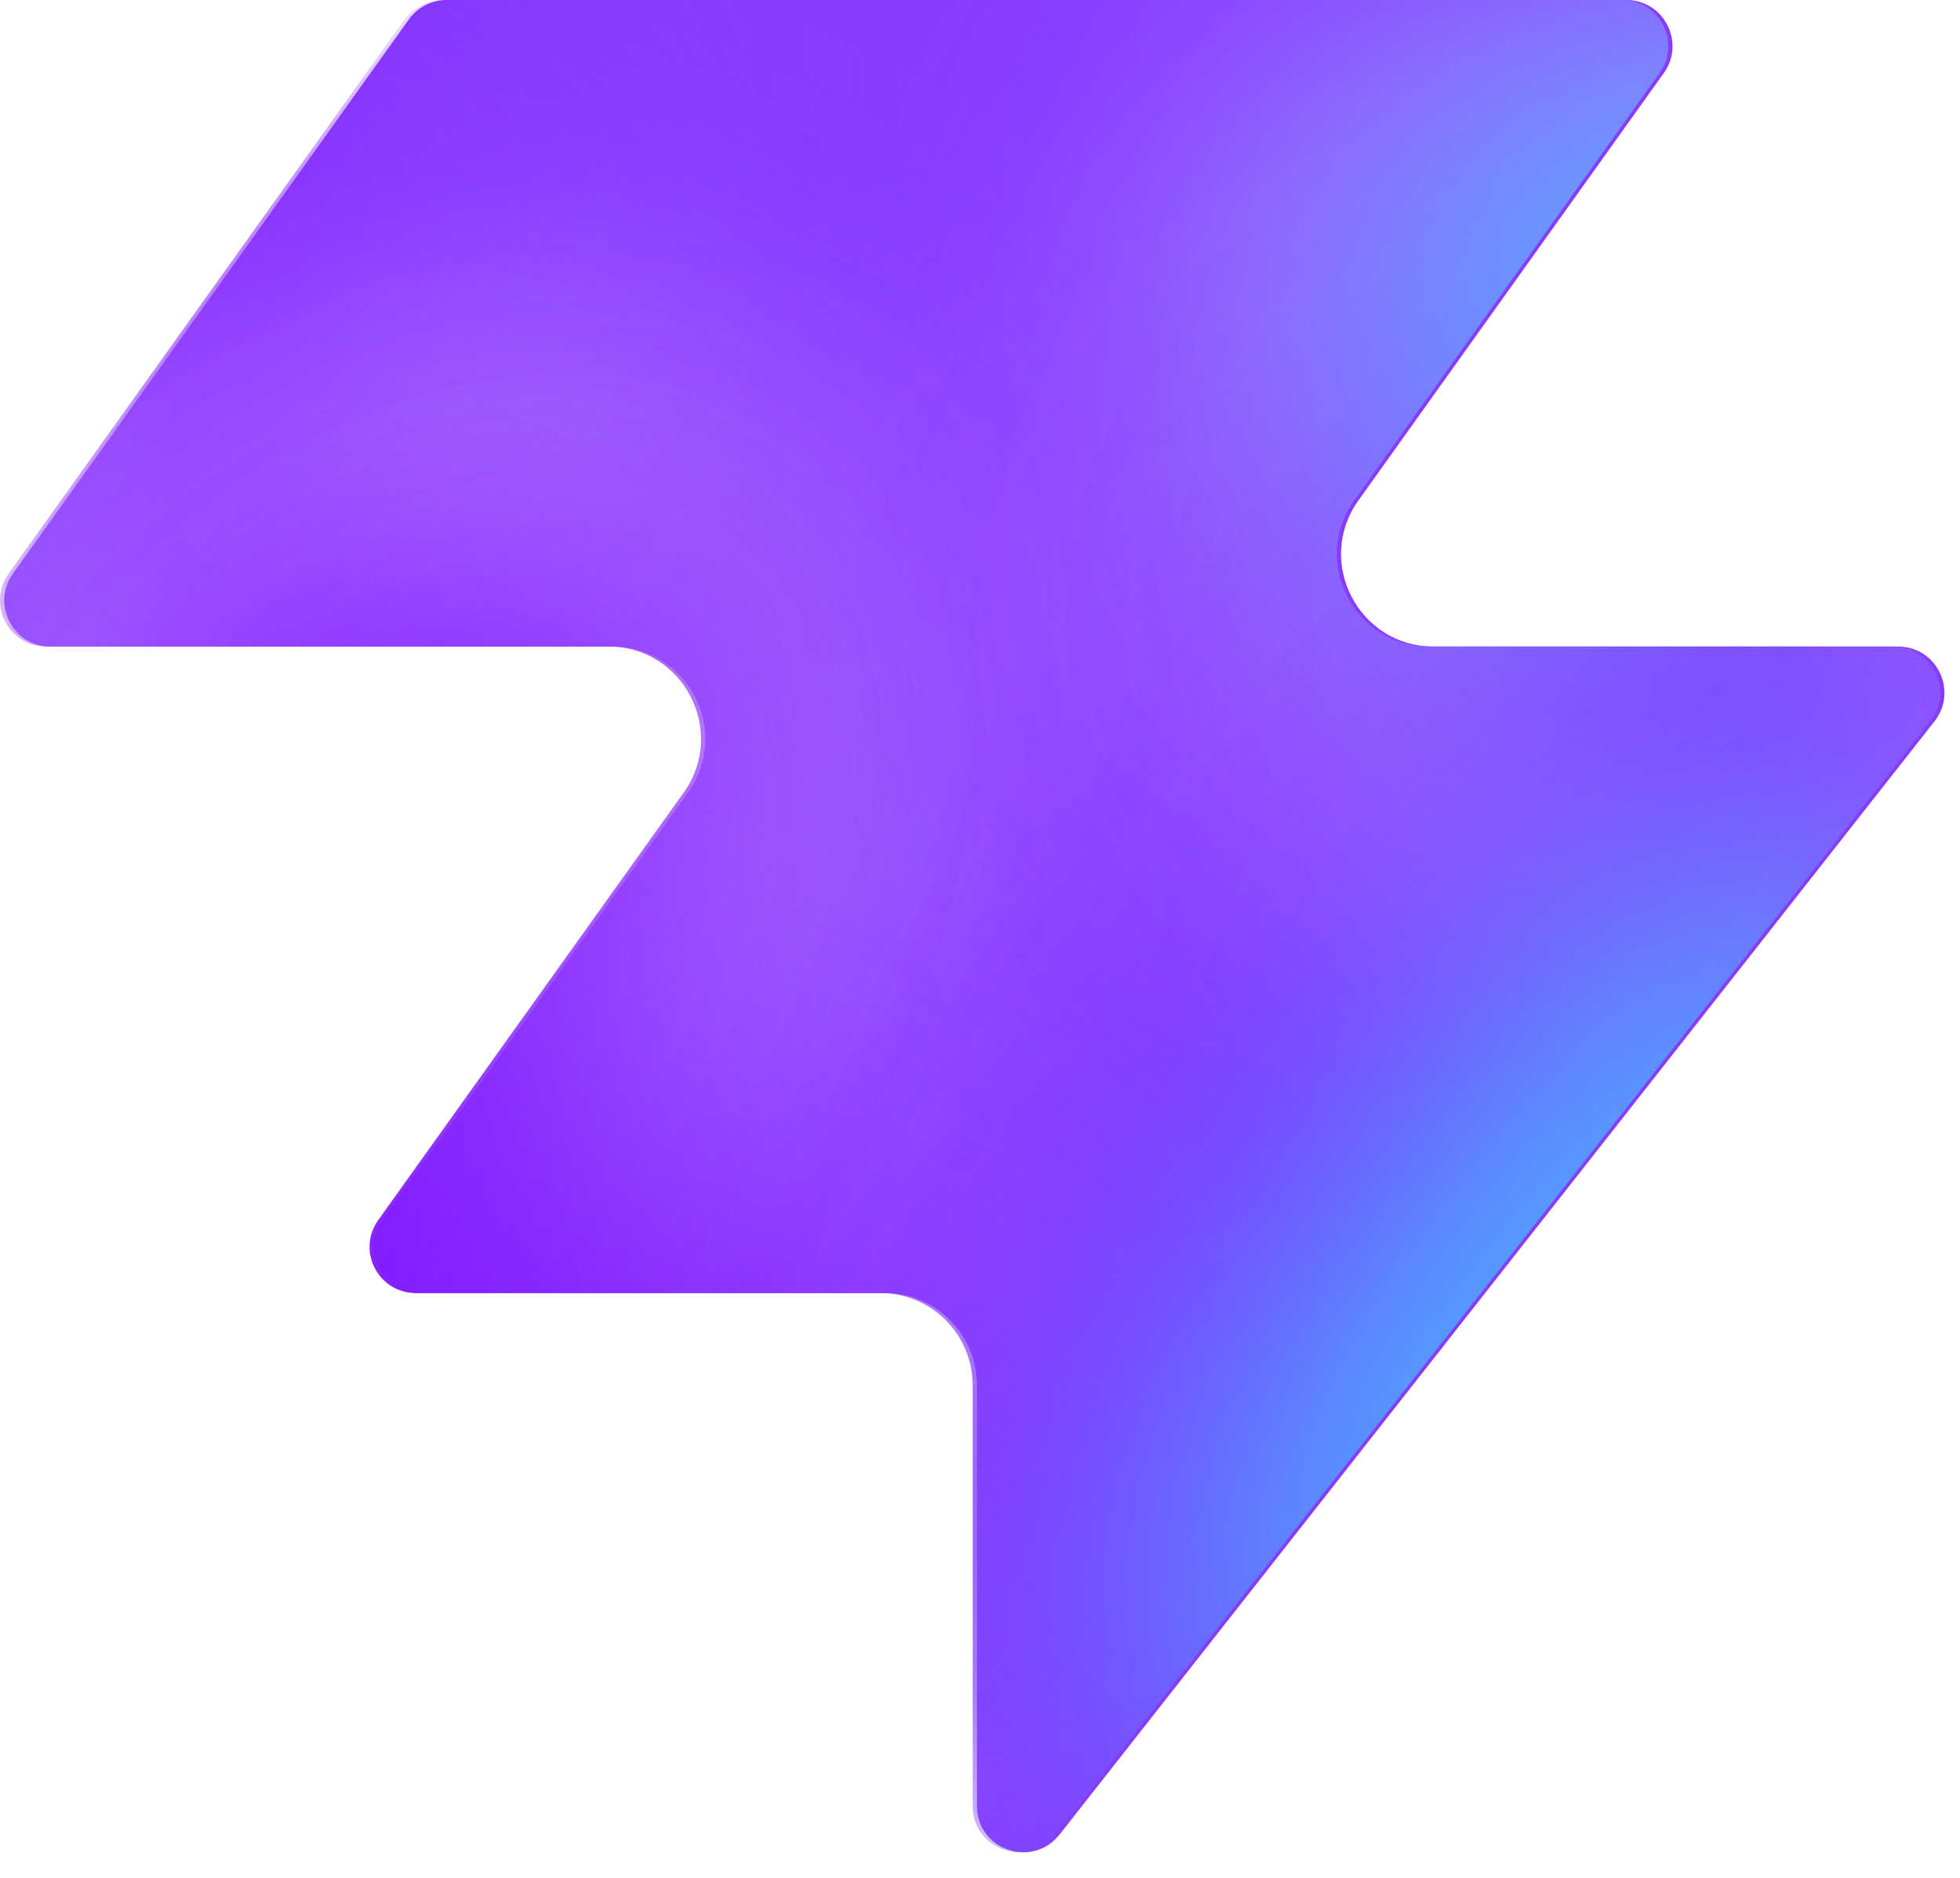
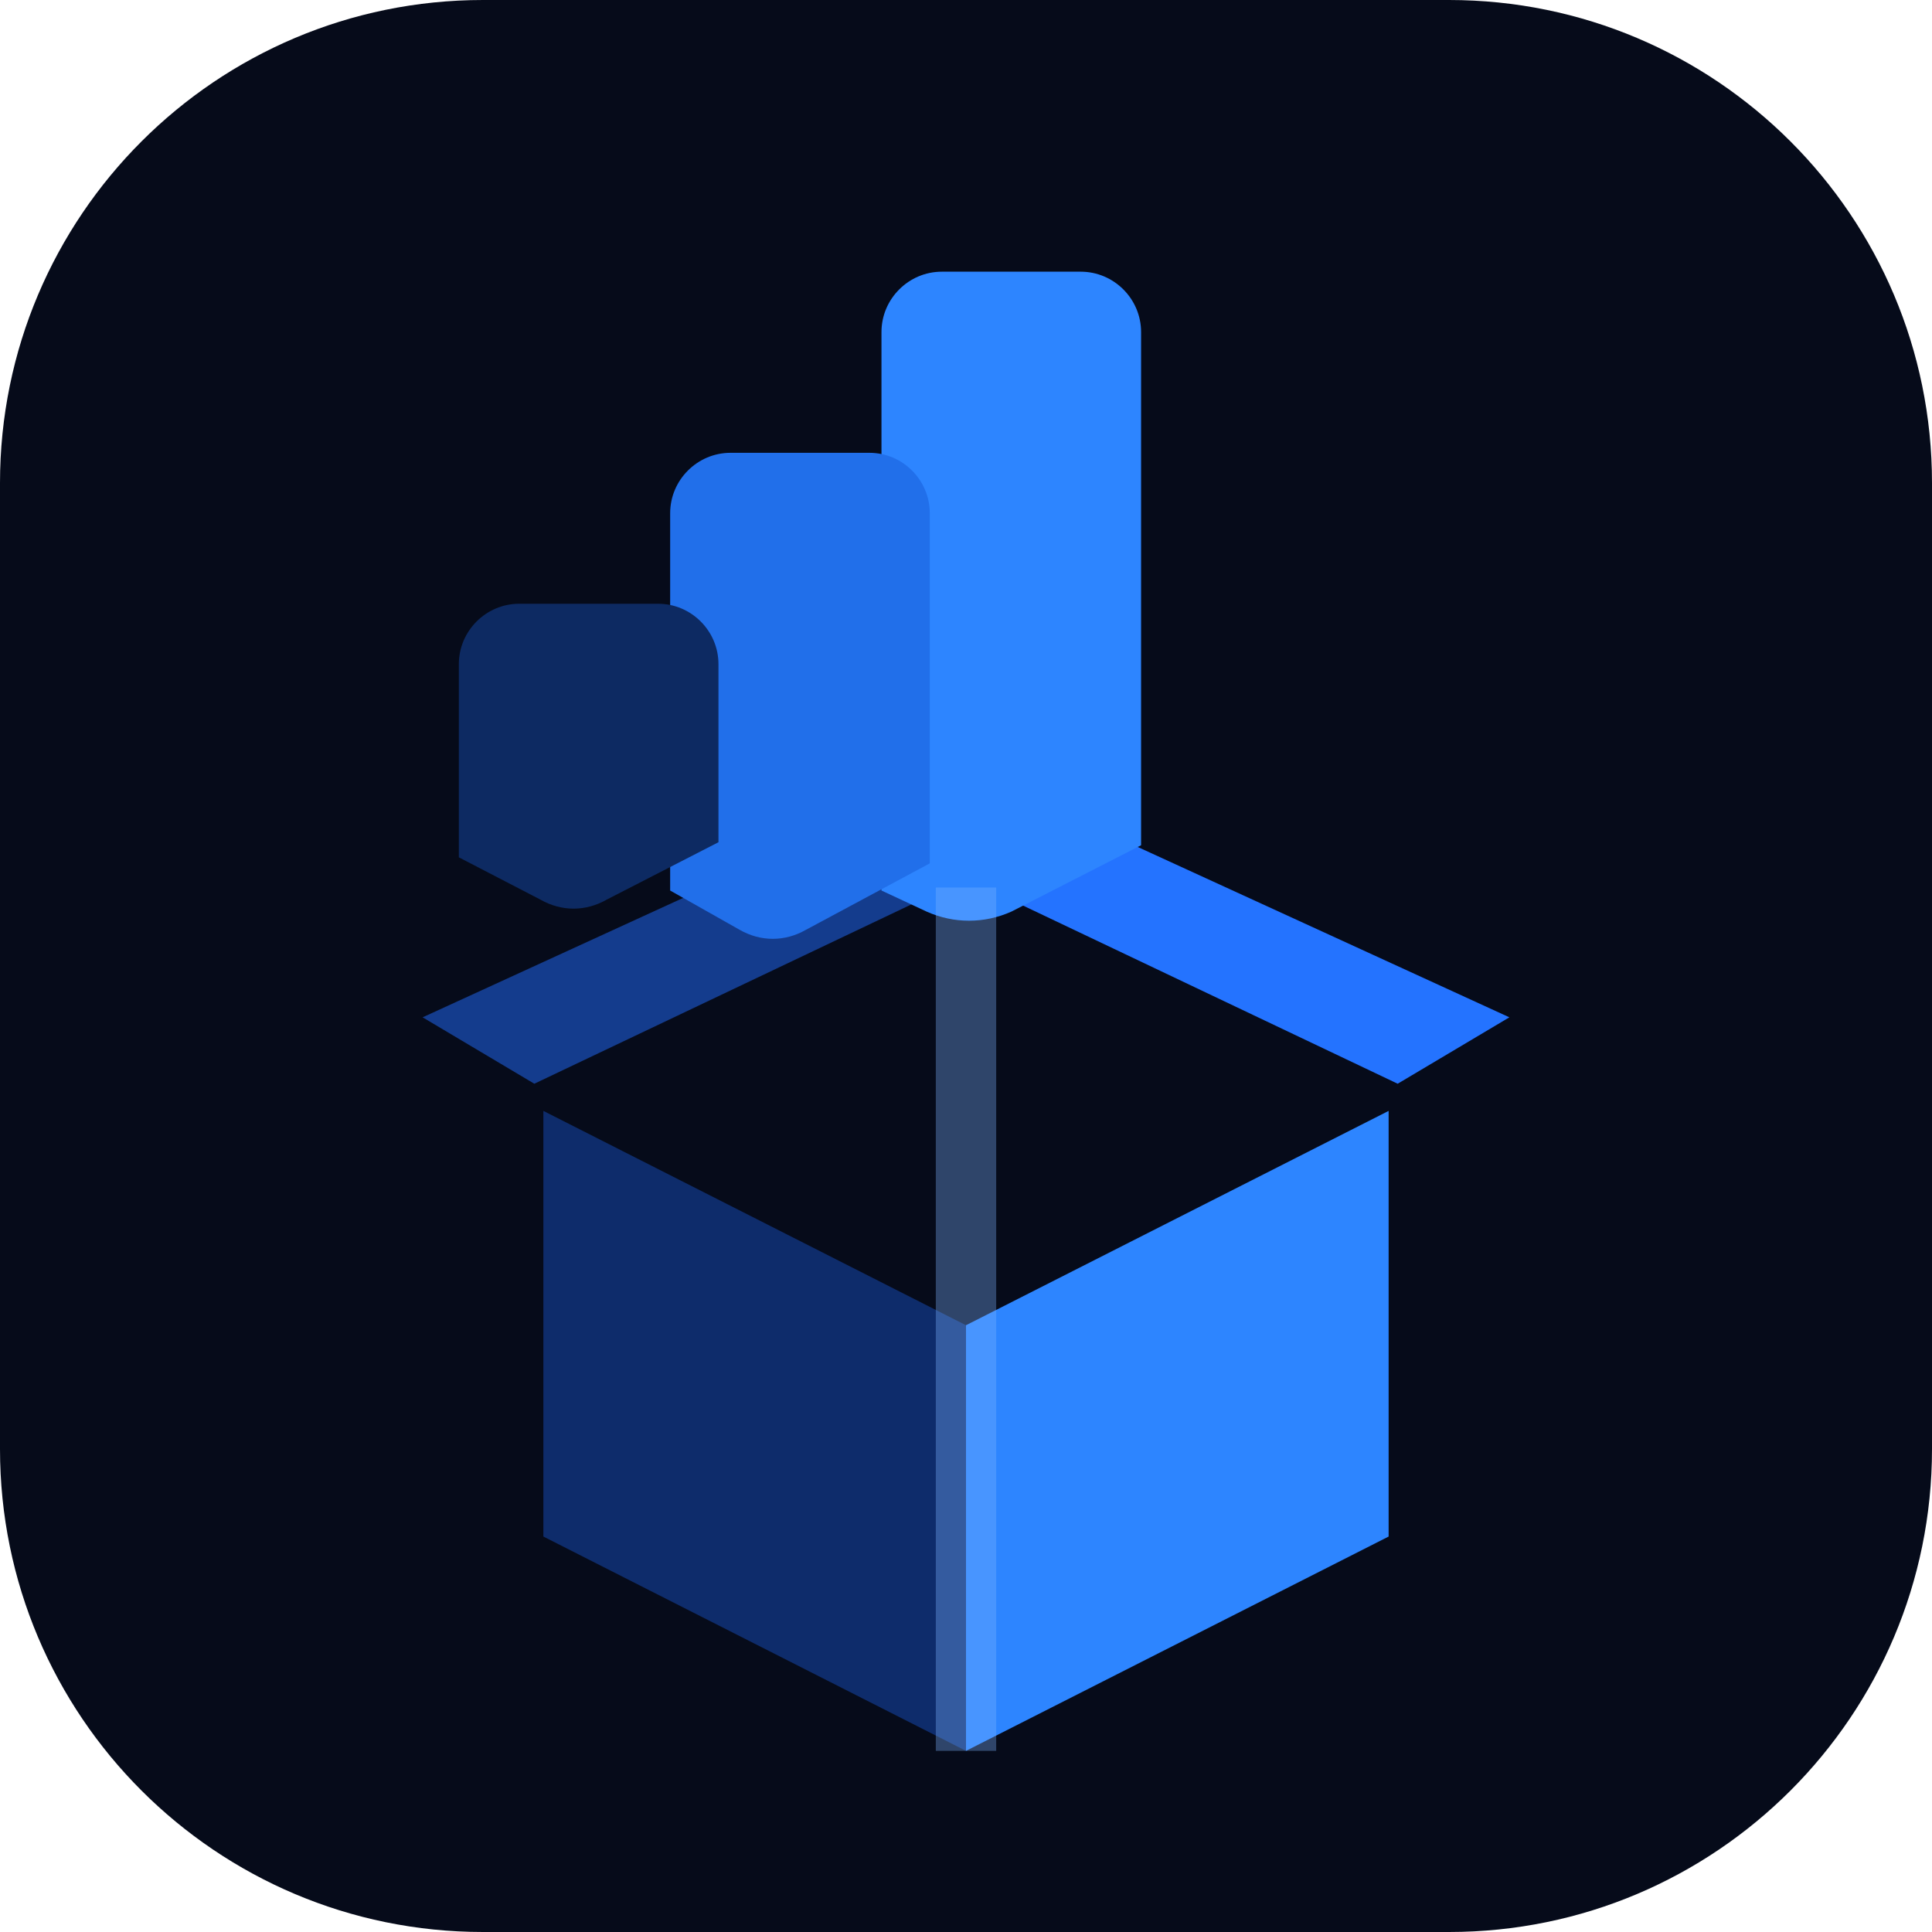
- <svg xmlns="http://www.w3.org/2000/svg" width="48" height="46" fill="none" viewBox="0 0 48 46">
-   <path fill="#863bff" d="M25.946 44.938c-.664.845-2.021.375-2.021-.698V33.937a2.26 2.26 0 0 0-2.262-2.262H10.287c-.92 0-1.456-1.04-.92-1.788l7.48-10.471c1.07-1.497 0-3.578-1.842-3.578H1.237c-.92 0-1.456-1.04-.92-1.788L10.013.474c.214-.297.556-.474.92-.474h28.894c.92 0 1.456 1.04.92 1.788l-7.48 10.471c-1.07 1.498 0 3.579 1.842 3.579h11.377c.943 0 1.473 1.088.89 1.83L25.947 44.94z" style="fill:#863bff;fill:color(display-p3 .525 .23 1);fill-opacity:1" />
-   <mask id="a" width="48" height="46" x="0" y="0" maskUnits="userSpaceOnUse" style="mask-type:alpha">
-     <path fill="#000" d="M25.842 44.938c-.664.844-2.021.375-2.021-.698V33.937a2.26 2.26 0 0 0-2.262-2.262H10.183c-.92 0-1.456-1.04-.92-1.788l7.48-10.471c1.07-1.498 0-3.579-1.842-3.579H1.133c-.92 0-1.456-1.04-.92-1.787L9.91.473c.214-.297.556-.474.92-.474h28.894c.92 0 1.456 1.04.92 1.788l-7.48 10.471c-1.07 1.498 0 3.578 1.842 3.578h11.377c.943 0 1.473 1.088.89 1.832L25.843 44.94z" style="fill:#000;fill-opacity:1" />
-   </mask>
-   <g mask="url(#a)">
-     <g filter="url(#b)">
-       <ellipse cx="5.508" cy="14.704" fill="#ede6ff" rx="5.508" ry="14.704" style="fill:#ede6ff;fill:color(display-p3 .927 .903 1);fill-opacity:1" transform="matrix(.00324 1 1 -.00324 -4.47 31.516)" />
-     </g>
-     <g filter="url(#c)">
-       <ellipse cx="10.399" cy="29.851" fill="#ede6ff" rx="10.399" ry="29.851" style="fill:#ede6ff;fill:color(display-p3 .927 .903 1);fill-opacity:1" transform="matrix(.00324 1 1 -.00324 -39.328 7.883)" />
-     </g>
-     <g filter="url(#d)">
-       <ellipse cx="5.508" cy="30.487" fill="#7e14ff" rx="5.508" ry="30.487" style="fill:#7e14ff;fill:color(display-p3 .492 .077 1);fill-opacity:1" transform="rotate(89.814 -25.913 -14.639)scale(1 -1)" />
-     </g>
-     <g filter="url(#e)">
-       <ellipse cx="5.508" cy="30.599" fill="#7e14ff" rx="5.508" ry="30.599" style="fill:#7e14ff;fill:color(display-p3 .492 .077 1);fill-opacity:1" transform="rotate(89.814 -32.644 -3.334)scale(1 -1)" />
-     </g>
-     <g filter="url(#f)">
-       <ellipse cx="5.508" cy="30.599" fill="#7e14ff" rx="5.508" ry="30.599" style="fill:#7e14ff;fill:color(display-p3 .492 .077 1);fill-opacity:1" transform="matrix(.00324 1 1 -.00324 -34.34 30.47)" />
-     </g>
-     <g filter="url(#g)">
-       <ellipse cx="14.072" cy="22.078" fill="#ede6ff" rx="14.072" ry="22.078" style="fill:#ede6ff;fill:color(display-p3 .927 .903 1);fill-opacity:1" transform="rotate(93.35 24.506 48.493)scale(-1 1)" />
-     </g>
-     <g filter="url(#h)">
-       <ellipse cx="3.47" cy="21.501" fill="#7e14ff" rx="3.47" ry="21.501" style="fill:#7e14ff;fill:color(display-p3 .492 .077 1);fill-opacity:1" transform="rotate(89.009 28.708 47.59)scale(-1 1)" />
-     </g>
-     <g filter="url(#i)">
-       <ellipse cx="3.47" cy="21.501" fill="#7e14ff" rx="3.47" ry="21.501" style="fill:#7e14ff;fill:color(display-p3 .492 .077 1);fill-opacity:1" transform="rotate(89.009 28.708 47.59)scale(-1 1)" />
-     </g>
-     <g filter="url(#j)">
-       <ellipse cx=".387" cy="8.972" fill="#7e14ff" rx="4.407" ry="29.108" style="fill:#7e14ff;fill:color(display-p3 .492 .077 1);fill-opacity:1" transform="rotate(39.51 .387 8.972)" />
-     </g>
-     <g filter="url(#k)">
-       <ellipse cx="47.523" cy="-6.092" fill="#7e14ff" rx="4.407" ry="29.108" style="fill:#7e14ff;fill:color(display-p3 .492 .077 1);fill-opacity:1" transform="rotate(37.892 47.523 -6.092)" />
-     </g>
-     <g filter="url(#l)">
-       <ellipse cx="41.412" cy="6.333" fill="#47bfff" rx="5.971" ry="9.665" style="fill:#47bfff;fill:color(display-p3 .28 .748 1);fill-opacity:1" transform="rotate(37.892 41.412 6.333)" />
-     </g>
-     <g filter="url(#m)">
-       <ellipse cx="-1.879" cy="38.332" fill="#7e14ff" rx="4.407" ry="29.108" style="fill:#7e14ff;fill:color(display-p3 .492 .077 1);fill-opacity:1" transform="rotate(37.892 -1.88 38.332)" />
-     </g>
-     <g filter="url(#n)">
-       <ellipse cx="-1.879" cy="38.332" fill="#7e14ff" rx="4.407" ry="29.108" style="fill:#7e14ff;fill:color(display-p3 .492 .077 1);fill-opacity:1" transform="rotate(37.892 -1.88 38.332)" />
-     </g>
-     <g filter="url(#o)">
-       <ellipse cx="35.651" cy="29.907" fill="#7e14ff" rx="4.407" ry="29.108" style="fill:#7e14ff;fill:color(display-p3 .492 .077 1);fill-opacity:1" transform="rotate(37.892 35.651 29.907)" />
-     </g>
-     <g filter="url(#p)">
-       <ellipse cx="38.418" cy="32.4" fill="#47bfff" rx="5.971" ry="15.297" style="fill:#47bfff;fill:color(display-p3 .28 .748 1);fill-opacity:1" transform="rotate(37.892 38.418 32.4)" />
-     </g>
-   </g>
-   <defs>
-     <filter id="b" width="60.045" height="41.654" x="-19.77" y="16.149" color-interpolation-filters="sRGB" filterUnits="userSpaceOnUse">
-       <feFlood flood-opacity="0" result="BackgroundImageFix" />
-       <feBlend in="SourceGraphic" in2="BackgroundImageFix" result="shape" />
-       <feGaussianBlur result="effect1_foregroundBlur_2002_17158" stdDeviation="7.659" />
-     </filter>
-     <filter id="c" width="90.34" height="51.437" x="-54.613" y="-7.533" color-interpolation-filters="sRGB" filterUnits="userSpaceOnUse">
-       <feFlood flood-opacity="0" result="BackgroundImageFix" />
-       <feBlend in="SourceGraphic" in2="BackgroundImageFix" result="shape" />
-       <feGaussianBlur result="effect1_foregroundBlur_2002_17158" stdDeviation="7.659" />
-     </filter>
-     <filter id="d" width="79.355" height="29.4" x="-49.64" y="2.03" color-interpolation-filters="sRGB" filterUnits="userSpaceOnUse">
-       <feFlood flood-opacity="0" result="BackgroundImageFix" />
-       <feBlend in="SourceGraphic" in2="BackgroundImageFix" result="shape" />
-       <feGaussianBlur result="effect1_foregroundBlur_2002_17158" stdDeviation="4.596" />
-     </filter>
-     <filter id="e" width="79.579" height="29.4" x="-45.045" y="20.029" color-interpolation-filters="sRGB" filterUnits="userSpaceOnUse">
-       <feFlood flood-opacity="0" result="BackgroundImageFix" />
-       <feBlend in="SourceGraphic" in2="BackgroundImageFix" result="shape" />
-       <feGaussianBlur result="effect1_foregroundBlur_2002_17158" stdDeviation="4.596" />
-     </filter>
-     <filter id="f" width="79.579" height="29.4" x="-43.513" y="21.178" color-interpolation-filters="sRGB" filterUnits="userSpaceOnUse">
-       <feFlood flood-opacity="0" result="BackgroundImageFix" />
-       <feBlend in="SourceGraphic" in2="BackgroundImageFix" result="shape" />
-       <feGaussianBlur result="effect1_foregroundBlur_2002_17158" stdDeviation="4.596" />
-     </filter>
-     <filter id="g" width="74.749" height="58.852" x="15.756" y="-17.901" color-interpolation-filters="sRGB" filterUnits="userSpaceOnUse">
-       <feFlood flood-opacity="0" result="BackgroundImageFix" />
-       <feBlend in="SourceGraphic" in2="BackgroundImageFix" result="shape" />
-       <feGaussianBlur result="effect1_foregroundBlur_2002_17158" stdDeviation="7.659" />
-     </filter>
-     <filter id="h" width="61.377" height="25.362" x="23.548" y="2.284" color-interpolation-filters="sRGB" filterUnits="userSpaceOnUse">
-       <feFlood flood-opacity="0" result="BackgroundImageFix" />
-       <feBlend in="SourceGraphic" in2="BackgroundImageFix" result="shape" />
-       <feGaussianBlur result="effect1_foregroundBlur_2002_17158" stdDeviation="4.596" />
-     </filter>
-     <filter id="i" width="61.377" height="25.362" x="23.548" y="2.284" color-interpolation-filters="sRGB" filterUnits="userSpaceOnUse">
-       <feFlood flood-opacity="0" result="BackgroundImageFix" />
-       <feBlend in="SourceGraphic" in2="BackgroundImageFix" result="shape" />
-       <feGaussianBlur result="effect1_foregroundBlur_2002_17158" stdDeviation="4.596" />
-     </filter>
-     <filter id="j" width="56.045" height="63.649" x="-27.636" y="-22.853" color-interpolation-filters="sRGB" filterUnits="userSpaceOnUse">
-       <feFlood flood-opacity="0" result="BackgroundImageFix" />
-       <feBlend in="SourceGraphic" in2="BackgroundImageFix" result="shape" />
-       <feGaussianBlur result="effect1_foregroundBlur_2002_17158" stdDeviation="4.596" />
-     </filter>
-     <filter id="k" width="54.814" height="64.646" x="20.116" y="-38.415" color-interpolation-filters="sRGB" filterUnits="userSpaceOnUse">
-       <feFlood flood-opacity="0" result="BackgroundImageFix" />
-       <feBlend in="SourceGraphic" in2="BackgroundImageFix" result="shape" />
-       <feGaussianBlur result="effect1_foregroundBlur_2002_17158" stdDeviation="4.596" />
-     </filter>
-     <filter id="l" width="33.541" height="35.313" x="24.641" y="-11.323" color-interpolation-filters="sRGB" filterUnits="userSpaceOnUse">
-       <feFlood flood-opacity="0" result="BackgroundImageFix" />
-       <feBlend in="SourceGraphic" in2="BackgroundImageFix" result="shape" />
-       <feGaussianBlur result="effect1_foregroundBlur_2002_17158" stdDeviation="4.596" />
-     </filter>
-     <filter id="m" width="54.814" height="64.646" x="-29.286" y="6.009" color-interpolation-filters="sRGB" filterUnits="userSpaceOnUse">
-       <feFlood flood-opacity="0" result="BackgroundImageFix" />
-       <feBlend in="SourceGraphic" in2="BackgroundImageFix" result="shape" />
-       <feGaussianBlur result="effect1_foregroundBlur_2002_17158" stdDeviation="4.596" />
-     </filter>
-     <filter id="n" width="54.814" height="64.646" x="-29.286" y="6.009" color-interpolation-filters="sRGB" filterUnits="userSpaceOnUse">
-       <feFlood flood-opacity="0" result="BackgroundImageFix" />
-       <feBlend in="SourceGraphic" in2="BackgroundImageFix" result="shape" />
-       <feGaussianBlur result="effect1_foregroundBlur_2002_17158" stdDeviation="4.596" />
-     </filter>
-     <filter id="o" width="54.814" height="64.646" x="8.244" y="-2.416" color-interpolation-filters="sRGB" filterUnits="userSpaceOnUse">
-       <feFlood flood-opacity="0" result="BackgroundImageFix" />
-       <feBlend in="SourceGraphic" in2="BackgroundImageFix" result="shape" />
-       <feGaussianBlur result="effect1_foregroundBlur_2002_17158" stdDeviation="4.596" />
-     </filter>
-     <filter id="p" width="39.409" height="43.623" x="18.713" y="10.588" color-interpolation-filters="sRGB" filterUnits="userSpaceOnUse">
-       <feFlood flood-opacity="0" result="BackgroundImageFix" />
-       <feBlend in="SourceGraphic" in2="BackgroundImageFix" result="shape" />
-       <feGaussianBlur result="effect1_foregroundBlur_2002_17158" stdDeviation="4.596" />
-     </filter>
-   </defs>
+ <svg xmlns="http://www.w3.org/2000/svg" width="64" height="64" viewBox="0 0 64 64" fill="none">
+   <rect width="64" height="64" rx="16" fill="#060B1A" />
+   <path d="M18 36.8L32 43.9V58L18 50.9V36.8Z" fill="#0E2C6B" />
+   <path d="M32 43.9L46 36.8V50.9L32 58V43.9Z" fill="#2D85FF" />
+   <path d="M14 33.7L28.4 27.1L32 29.1L17.7 35.9L14 33.7Z" fill="#143C8D" />
+   <path d="M50 33.7L35.6 27.1L32 29.1L46.3 35.9L50 33.7Z" fill="#2473FF" />
+   <path d="M29.2 11C29.2 9.9 30.1 9 31.2 9H35.8C36.9 9 37.8 9.9 37.8 11V28L33.5 30.2C32.6 30.6 31.6 30.6 30.7 30.2L29.2 29.5V11Z" fill="#2D85FF" />
+   <path d="M22.2 17C22.2 15.9 23.1 15 24.2 15H28.8C29.9 15 30.8 15.9 30.8 17V28.6L26.7 30.8C26 31.2 25.2 31.2 24.5 30.8L22.2 29.5V17Z" fill="#216FEA" />
+   <path d="M15.2 22C15.2 20.9 16.1 20 17.2 20H21.8C22.9 20 23.8 20.9 23.8 22V27.9L20.1 29.8C19.4 30.2 18.6 30.2 17.9 29.8L15.2 28.4V22Z" fill="#0D2A62" />
+   <path d="M31 29.4H33V58H31V29.4Z" fill="#7CB2FF" fill-opacity="0.35" />
</svg>
